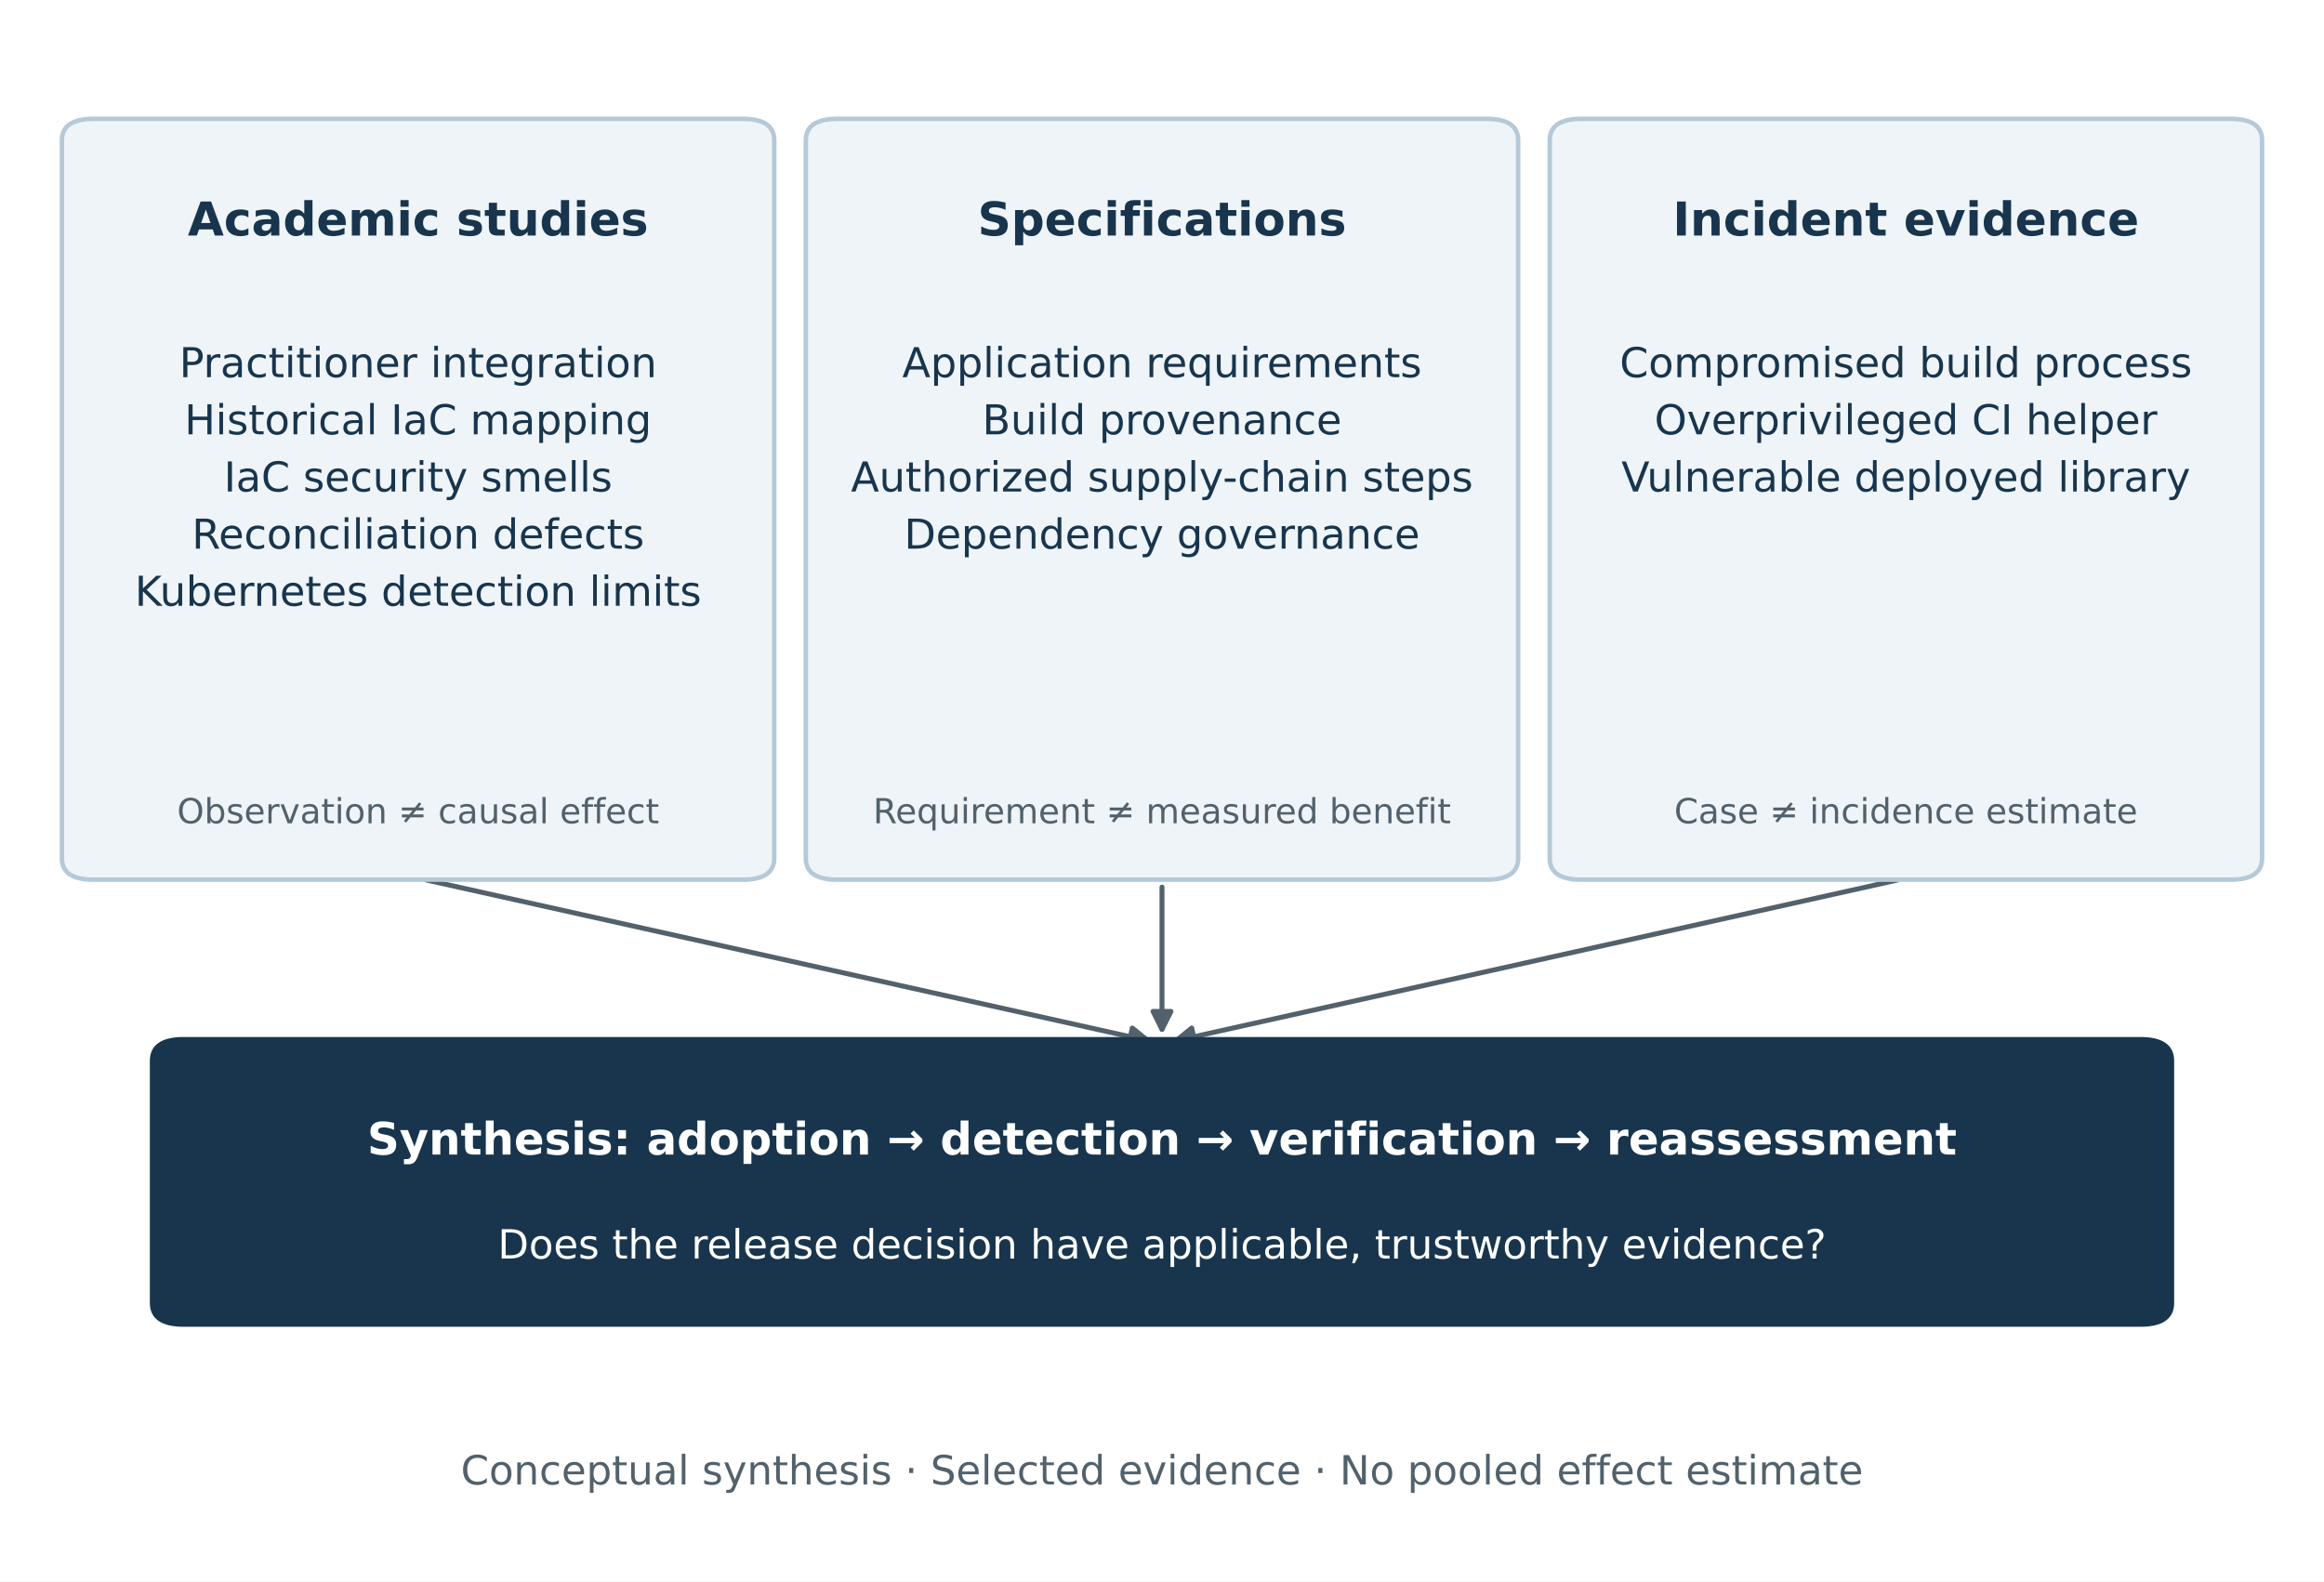
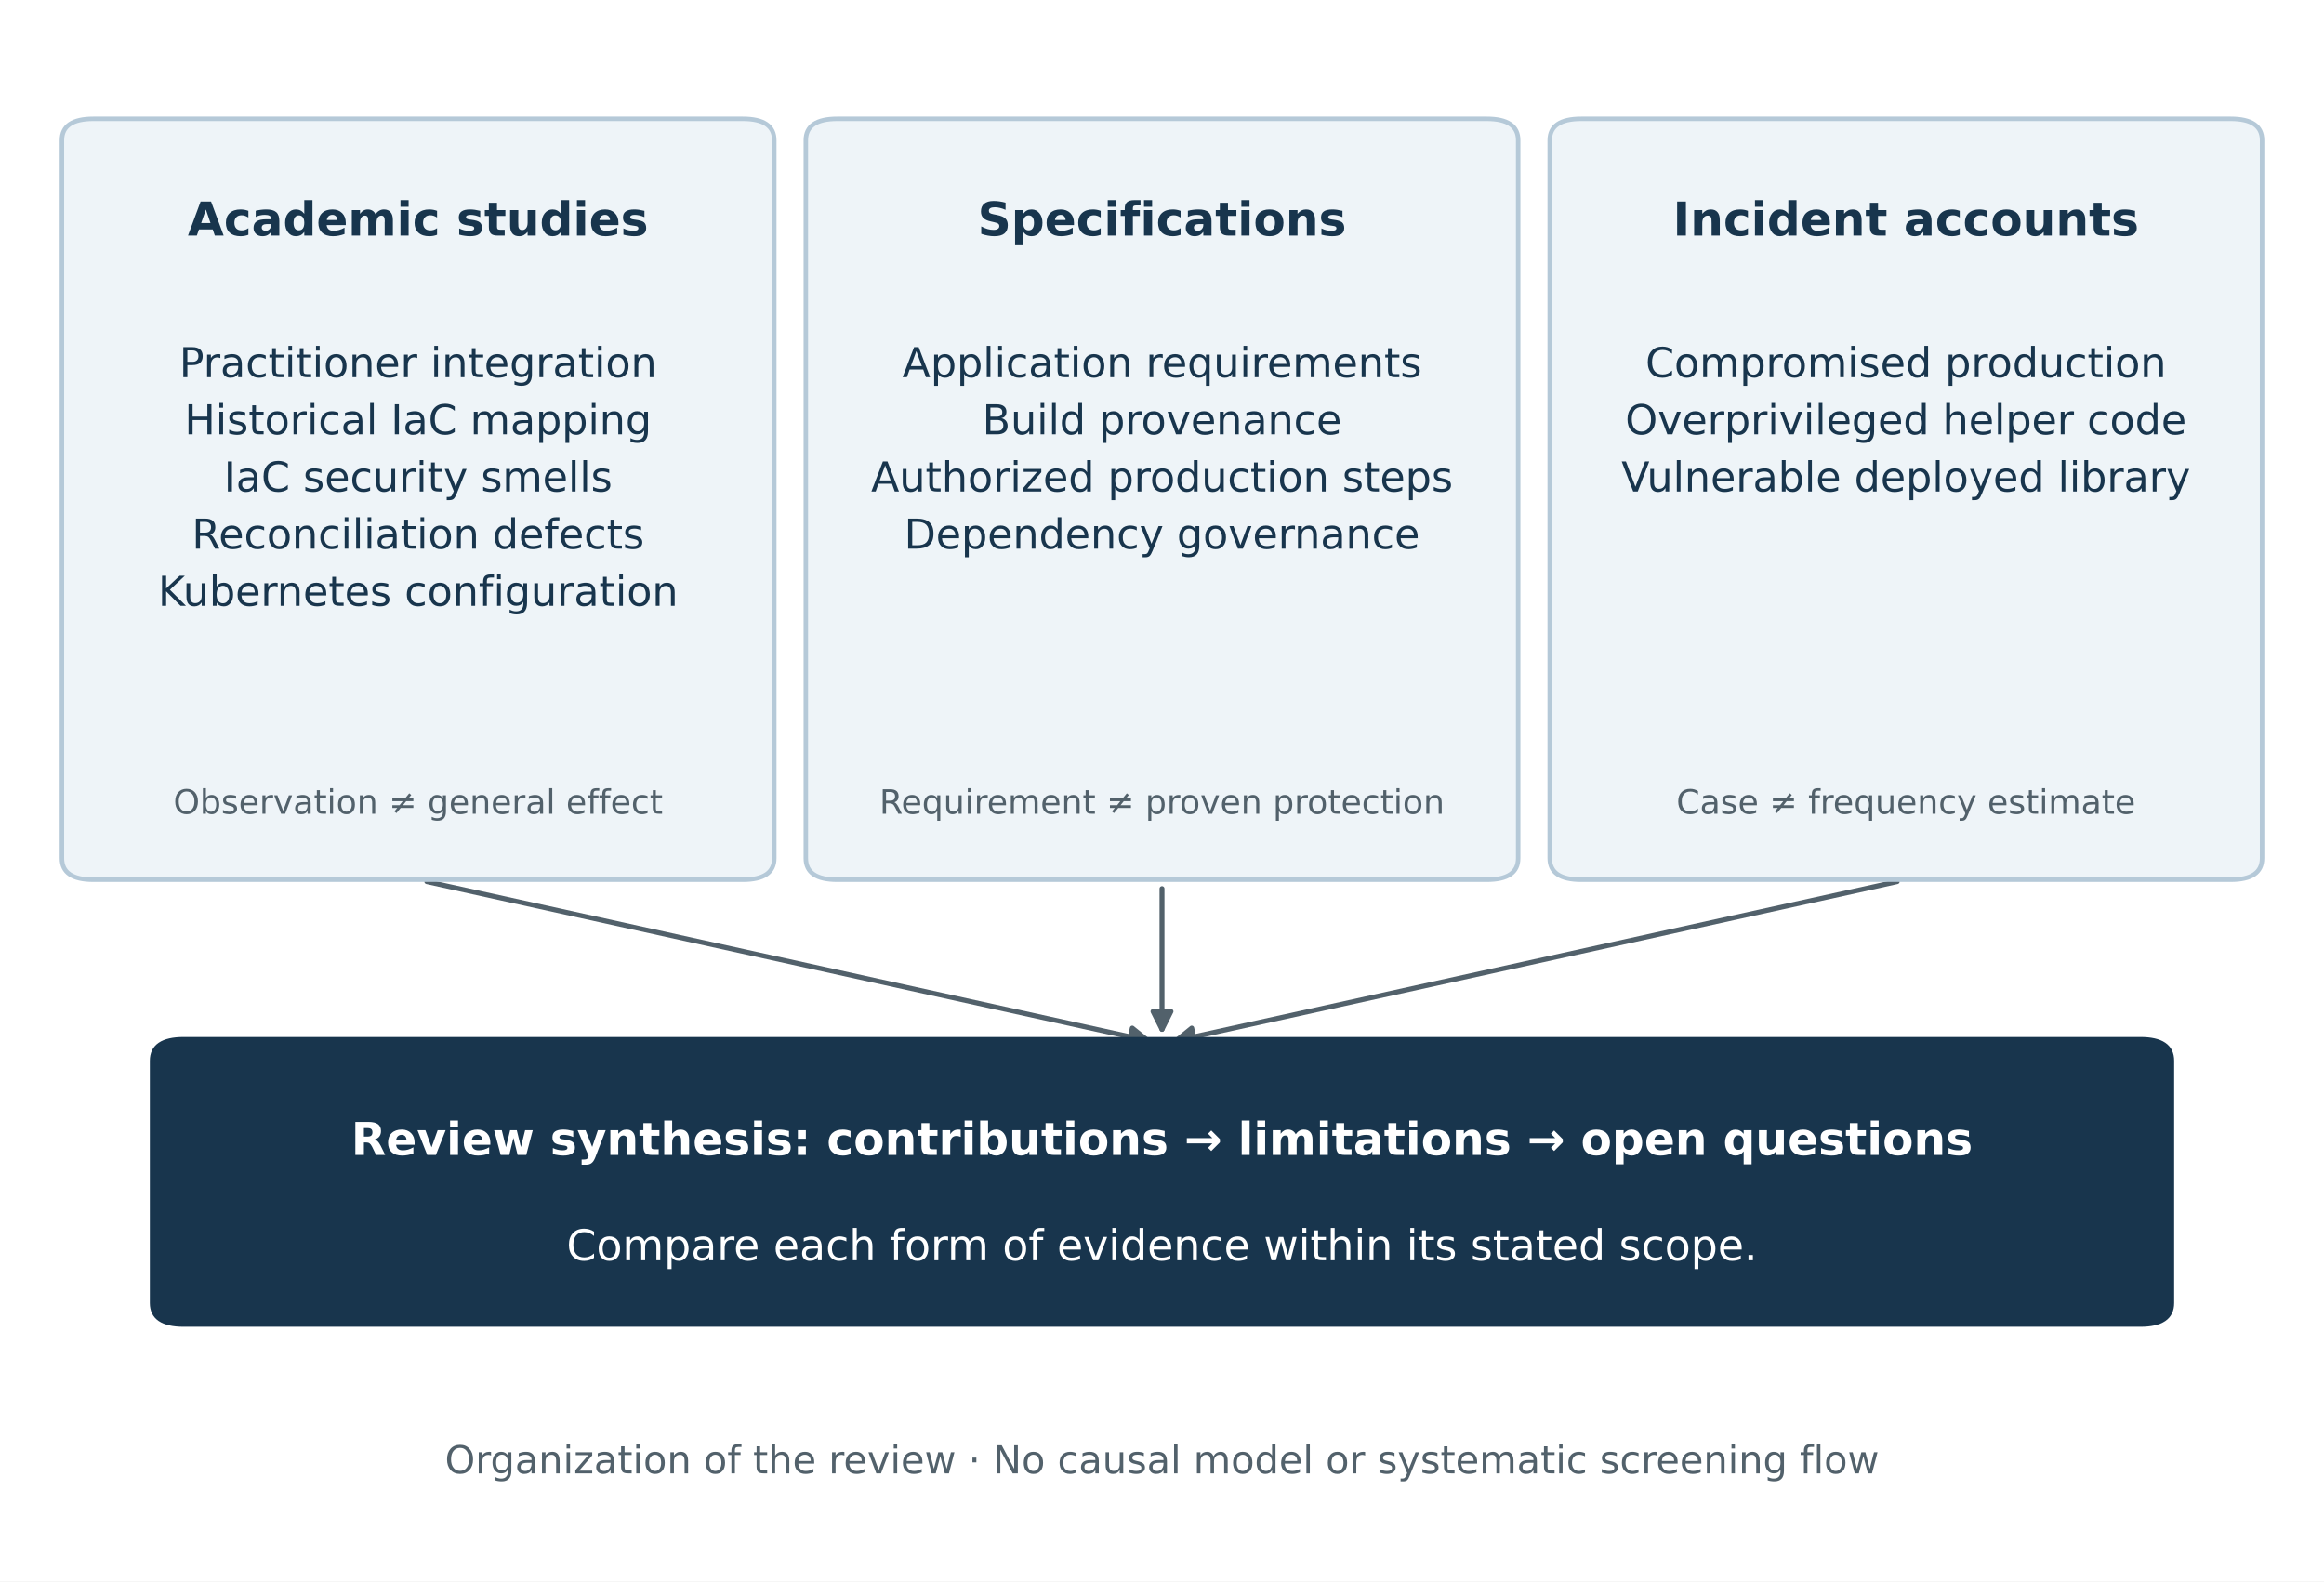
<svg xmlns="http://www.w3.org/2000/svg" width="518.4pt" height="352.8pt" viewBox="0 0 518.4 352.8" version="1.1">
  <defs>
    <style type="text/css">*{stroke-linejoin: round; stroke-linecap: butt}</style>
  </defs>
  <g id="figure_1">
    <g id="patch_1">
      <path d="M 0 352.8 L 518.4 352.8 L 518.4 0 L 0 0 z " style="fill: #ffffff" />
    </g>
    <g id="axes_1">
      <g id="patch_2">
-         <path d="M 95.212 196.341 Q 176.229 214.386 256.045 232.163 " clip-path="url(#paca707009d)" style="fill: none; stroke: #52616b; stroke-width: 1.1; stroke-linecap: round" />
-         <path d="M 252.576 229.341 L 256.045 232.163 L 251.706 233.246 z " clip-path="url(#paca707009d)" style="fill: #52616b; stroke: #52616b; stroke-width: 1.1; stroke-linecap: round" />
+         <path d="M 95.212 196.679 Q 176.229 214.557 256.045 232.169 " clip-path="url(#p238d746955)" style="fill: none; stroke: #52616b; stroke-width: 1.1; stroke-linecap: round" />
+         <path d="M 252.57 229.354 L 256.045 232.169 L 251.708 233.26 z " clip-path="url(#p238d746955)" style="fill: #52616b; stroke: #52616b; stroke-width: 1.1; stroke-linecap: round" />
      </g>
      <g id="patch_3">
-         <path d="M 259.2 197.905 Q 259.2 214.385 259.2 229.634 " clip-path="url(#paca707009d)" style="fill: none; stroke: #52616b; stroke-width: 1.1; stroke-linecap: round" />
-         <path d="M 261.2 225.634 L 259.2 229.634 L 257.2 225.634 z " clip-path="url(#paca707009d)" style="fill: #52616b; stroke: #52616b; stroke-width: 1.1; stroke-linecap: round" />
+         <path d="M 259.2 198.247 Q 259.2 214.557 259.2 229.637 " clip-path="url(#p238d746955)" style="fill: none; stroke: #52616b; stroke-width: 1.1; stroke-linecap: round" />
+         <path d="M 261.2 225.637 L 259.2 229.637 L 257.2 225.637 z " clip-path="url(#p238d746955)" style="fill: #52616b; stroke: #52616b; stroke-width: 1.1; stroke-linecap: round" />
      </g>
      <g id="patch_4">
-         <path d="M 423.188 196.341 Q 342.171 214.386 262.355 232.163 " clip-path="url(#paca707009d)" style="fill: none; stroke: #52616b; stroke-width: 1.1; stroke-linecap: round" />
-         <path d="M 266.694 233.246 L 262.355 232.163 L 265.824 229.341 z " clip-path="url(#paca707009d)" style="fill: #52616b; stroke: #52616b; stroke-width: 1.1; stroke-linecap: round" />
+         <path d="M 423.188 196.679 Q 342.171 214.557 262.355 232.169 " clip-path="url(#p238d746955)" style="fill: none; stroke: #52616b; stroke-width: 1.1; stroke-linecap: round" />
+         <path d="M 266.692 233.26 L 262.355 232.169 L 265.83 229.354 z " clip-path="url(#p238d746955)" style="fill: #52616b; stroke: #52616b; stroke-width: 1.1; stroke-linecap: round" />
      </g>
      <g id="patch_5">
-         <path d="M 20.85 196.249 L 165.67 196.249 Q 172.71 196.249 172.71 191.458 L 172.71 31.3 Q 172.71 26.509 165.67 26.509 L 20.85 26.509 Q 13.81 26.509 13.81 31.3 L 13.81 191.458 Q 13.81 196.249 20.85 196.249 z " clip-path="url(#paca707009d)" style="fill: #eef4f8; stroke: #b5c9d8; stroke-linejoin: miter" />
+         <path d="M 20.85 196.249 L 165.67 196.249 Q 172.71 196.249 172.71 191.458 L 172.71 31.3 Q 172.71 26.509 165.67 26.509 L 20.85 26.509 Q 13.81 26.509 13.81 31.3 L 13.81 191.458 Q 13.81 196.249 20.85 196.249 z " clip-path="url(#p238d746955)" style="fill: #eef4f8; stroke: #b5c9d8; stroke-linejoin: miter" />
      </g>
      <g id="patch_6">
-         <path d="M 186.79 196.249 L 331.61 196.249 Q 338.65 196.249 338.65 191.458 L 338.65 31.3 Q 338.65 26.509 331.61 26.509 L 186.79 26.509 Q 179.75 26.509 179.75 31.3 L 179.75 191.458 Q 179.75 196.249 186.79 196.249 z " clip-path="url(#paca707009d)" style="fill: #eef4f8; stroke: #b5c9d8; stroke-linejoin: miter" />
+         <path d="M 186.79 196.249 L 331.61 196.249 Q 338.65 196.249 338.65 191.458 L 338.65 31.3 Q 338.65 26.509 331.61 26.509 L 186.79 26.509 Q 179.75 26.509 179.75 31.3 L 179.75 191.458 Q 179.75 196.249 186.79 196.249 z " clip-path="url(#p238d746955)" style="fill: #eef4f8; stroke: #b5c9d8; stroke-linejoin: miter" />
      </g>
      <g id="patch_7">
-         <path d="M 352.73 196.249 L 497.55 196.249 Q 504.59 196.249 504.59 191.458 L 504.59 31.3 Q 504.59 26.509 497.55 26.509 L 352.73 26.509 Q 345.69 26.509 345.69 31.3 L 345.69 191.458 Q 345.69 196.249 352.73 196.249 z " clip-path="url(#paca707009d)" style="fill: #eef4f8; stroke: #b5c9d8; stroke-linejoin: miter" />
+         <path d="M 352.73 196.249 L 497.55 196.249 Q 504.59 196.249 504.59 191.458 L 504.59 31.3 Q 504.59 26.509 497.55 26.509 L 352.73 26.509 Q 345.69 26.509 345.69 31.3 L 345.69 191.458 Q 345.69 196.249 352.73 196.249 z " clip-path="url(#p238d746955)" style="fill: #eef4f8; stroke: #b5c9d8; stroke-linejoin: miter" />
      </g>
      <g id="patch_8">
-         <path d="M 40.964 295.491 L 477.436 295.491 Q 484.476 295.491 484.476 290.7 L 484.476 236.63 Q 484.476 231.839 477.436 231.839 L 40.964 231.839 Q 33.924 231.839 33.924 236.63 L 33.924 290.7 Q 33.924 295.491 40.964 295.491 z " clip-path="url(#paca707009d)" style="fill: #18354d; stroke: #18354d; stroke-linejoin: miter" />
+         <path d="M 40.964 295.491 L 477.436 295.491 Q 484.476 295.491 484.476 290.7 L 484.476 236.63 Q 484.476 231.839 477.436 231.839 L 40.964 231.839 Q 33.924 231.839 33.924 236.63 L 33.924 290.7 Q 33.924 295.491 40.964 295.491 z " clip-path="url(#p238d746955)" style="fill: #18354d; stroke: #18354d; stroke-linejoin: miter" />
      </g>
      <g id="text_1">
-         <text style="font-size: 9px; font-family: 'DejaVu Sans'; text-anchor: middle; fill: #52616b" x="259.2" y="331.17" transform="rotate(-0 259.2 331.1696)">Conceptual synthesis · Selected evidence · No pooled effect estimate</text>
+         <text style="font-size: 8.6px; font-family: 'DejaVu Sans'; text-anchor: middle; fill: #52616b" x="259.2" y="328.686" transform="rotate(-0 259.2 328.6861)">Organization of the review · No causal model or systematic screening flow</text>
      </g>
      <g id="text_2">
        <text style="font-weight: 700; font-size: 10.4px; font-family: 'DejaVu Sans'; text-anchor: middle; fill: #18354d" x="93.26" y="52.549" transform="rotate(-0 93.26016 52.54921)">Academic studies</text>
      </g>
      <g id="text_3">
        <text style="font-size: 9.2px; font-family: 'DejaVu Sans'; fill: #18354d" transform="translate(39.98354 84.14792)">Practitioner integration</text>
        <text style="font-size: 9.2px; font-family: 'DejaVu Sans'; fill: #18354d" transform="translate(41.14791 96.89661)">Historical IaC mapping</text>
        <text style="font-size: 9.2px; font-family: 'DejaVu Sans'; fill: #18354d" transform="translate(49.92241 109.6453)">IaC security smells</text>
        <text style="font-size: 9.2px; font-family: 'DejaVu Sans'; fill: #18354d" transform="translate(42.79672 122.394)">Reconciliation defects</text>
-         <text style="font-size: 9.2px; font-family: 'DejaVu Sans'; fill: #18354d" transform="translate(30.05832 135.1427)">Kubernetes detection limits</text>
+         <text style="font-size: 9.2px; font-family: 'DejaVu Sans'; fill: #18354d" transform="translate(35.24625 135.1427)">Kubernetes configuration</text>
      </g>
      <g id="text_4">
-         <text style="font-size: 7.7px; font-family: 'DejaVu Sans'; text-anchor: middle; fill: #52616b" x="93.26" y="183.658" transform="rotate(-0 93.26016 183.658)">Observation ≠ causal effect</text>
+         <text style="font-size: 7.5px; font-family: 'DejaVu Sans'; text-anchor: middle; fill: #52616b" x="93.26" y="181.533" transform="rotate(-0 93.26016 181.5332)">Observation ≠ general effect</text>
      </g>
      <g id="text_5">
        <text style="font-weight: 700; font-size: 10.4px; font-family: 'DejaVu Sans'; text-anchor: middle; fill: #18354d" x="259.2" y="52.549" transform="rotate(-0 259.2 52.54921)">Specifications</text>
      </g>
      <g id="text_6">
        <text style="font-size: 9.2px; font-family: 'DejaVu Sans'; fill: #18354d" transform="translate(201.2601 84.14792)">Application requirements</text>
        <text style="font-size: 9.2px; font-family: 'DejaVu Sans'; fill: #18354d" transform="translate(219.106 96.89661)">Build provenance</text>
-         <text style="font-size: 9.2px; font-family: 'DejaVu Sans'; fill: #18354d" transform="translate(189.8119 109.6453)">Authorized supply-chain steps</text>
+         <text style="font-size: 9.2px; font-family: 'DejaVu Sans'; fill: #18354d" transform="translate(194.3019 109.6453)">Authorized production steps</text>
        <text style="font-size: 9.2px; font-family: 'DejaVu Sans'; fill: #18354d" transform="translate(201.6741 122.394)">Dependency governance</text>
      </g>
      <g id="text_7">
-         <text style="font-size: 7.7px; font-family: 'DejaVu Sans'; text-anchor: middle; fill: #52616b" x="259.2" y="183.658" transform="rotate(-0 259.2 183.658)">Requirement ≠ measured benefit</text>
+         <text style="font-size: 7.5px; font-family: 'DejaVu Sans'; text-anchor: middle; fill: #52616b" x="259.2" y="181.533" transform="rotate(-0 259.2 181.5332)">Requirement ≠ proven protection</text>
      </g>
      <g id="text_8">
-         <text style="font-weight: 700; font-size: 10.4px; font-family: 'DejaVu Sans'; text-anchor: middle; fill: #18354d" x="425.14" y="52.549" transform="rotate(-0 425.1398 52.54921)">Incident evidence</text>
+         <text style="font-weight: 700; font-size: 10.4px; font-family: 'DejaVu Sans'; text-anchor: middle; fill: #18354d" x="425.14" y="52.549" transform="rotate(-0 425.1398 52.54921)">Incident accounts</text>
      </g>
      <g id="text_9">
-         <text style="font-size: 9.2px; font-family: 'DejaVu Sans'; fill: #18354d" transform="translate(361.294 84.14792)">Compromised build process</text>
-         <text style="font-size: 9.2px; font-family: 'DejaVu Sans'; fill: #18354d" transform="translate(369.0472 96.89661)">Overprivileged CI helper</text>
+         <text style="font-size: 9.2px; font-family: 'DejaVu Sans'; fill: #18354d" transform="translate(367.044 84.14792)">Compromised production</text>
+         <text style="font-size: 9.2px; font-family: 'DejaVu Sans'; fill: #18354d" transform="translate(362.5216 96.89661)">Overprivileged helper code</text>
        <text style="font-size: 9.2px; font-family: 'DejaVu Sans'; fill: #18354d" transform="translate(361.6656 109.6453)">Vulnerable deployed library</text>
      </g>
      <g id="text_10">
-         <text style="font-size: 7.7px; font-family: 'DejaVu Sans'; text-anchor: middle; fill: #52616b" x="425.14" y="183.658" transform="rotate(-0 425.1398 183.658)">Case ≠ incidence estimate</text>
+         <text style="font-size: 7.5px; font-family: 'DejaVu Sans'; text-anchor: middle; fill: #52616b" x="425.14" y="181.533" transform="rotate(-0 425.1398 181.5332)">Case ≠ frequency estimate</text>
      </g>
      <g id="text_11">
-         <text style="font-weight: 700; font-size: 10px; font-family: 'DejaVu Sans'; text-anchor: middle; fill: #ffffff" x="259.2" y="257.575" transform="rotate(-0 259.2 257.5749)">Synthesis: adoption → detection → verification → reassessment</text>
+         <text style="font-weight: 700; font-size: 10.1px; font-family: 'DejaVu Sans'; text-anchor: middle; fill: #ffffff" x="259.2" y="257.651" transform="rotate(-0 259.2 257.6509)">Review synthesis: contributions → limitations → open questions</text>
      </g>
      <g id="text_12">
-         <text style="font-size: 9px; font-family: 'DejaVu Sans'; text-anchor: middle; fill: #ffffff" x="259.2" y="280.77" transform="rotate(-0 259.2 280.7702)">Does the release decision have applicable, trustworthy evidence?</text>
+         <text style="font-size: 9.5px; font-family: 'DejaVu Sans'; text-anchor: middle; fill: #ffffff" x="259.2" y="281.15" transform="rotate(-0 259.2 281.1501)">Compare each form of evidence within its stated scope.</text>
      </g>
    </g>
  </g>
  <defs>
-     <clipPath id="paca707009d">
+     <clipPath id="p238d746955">
      <rect x="7.776" y="5.292" width="502.848" height="342.216" />
    </clipPath>
  </defs>
</svg>
